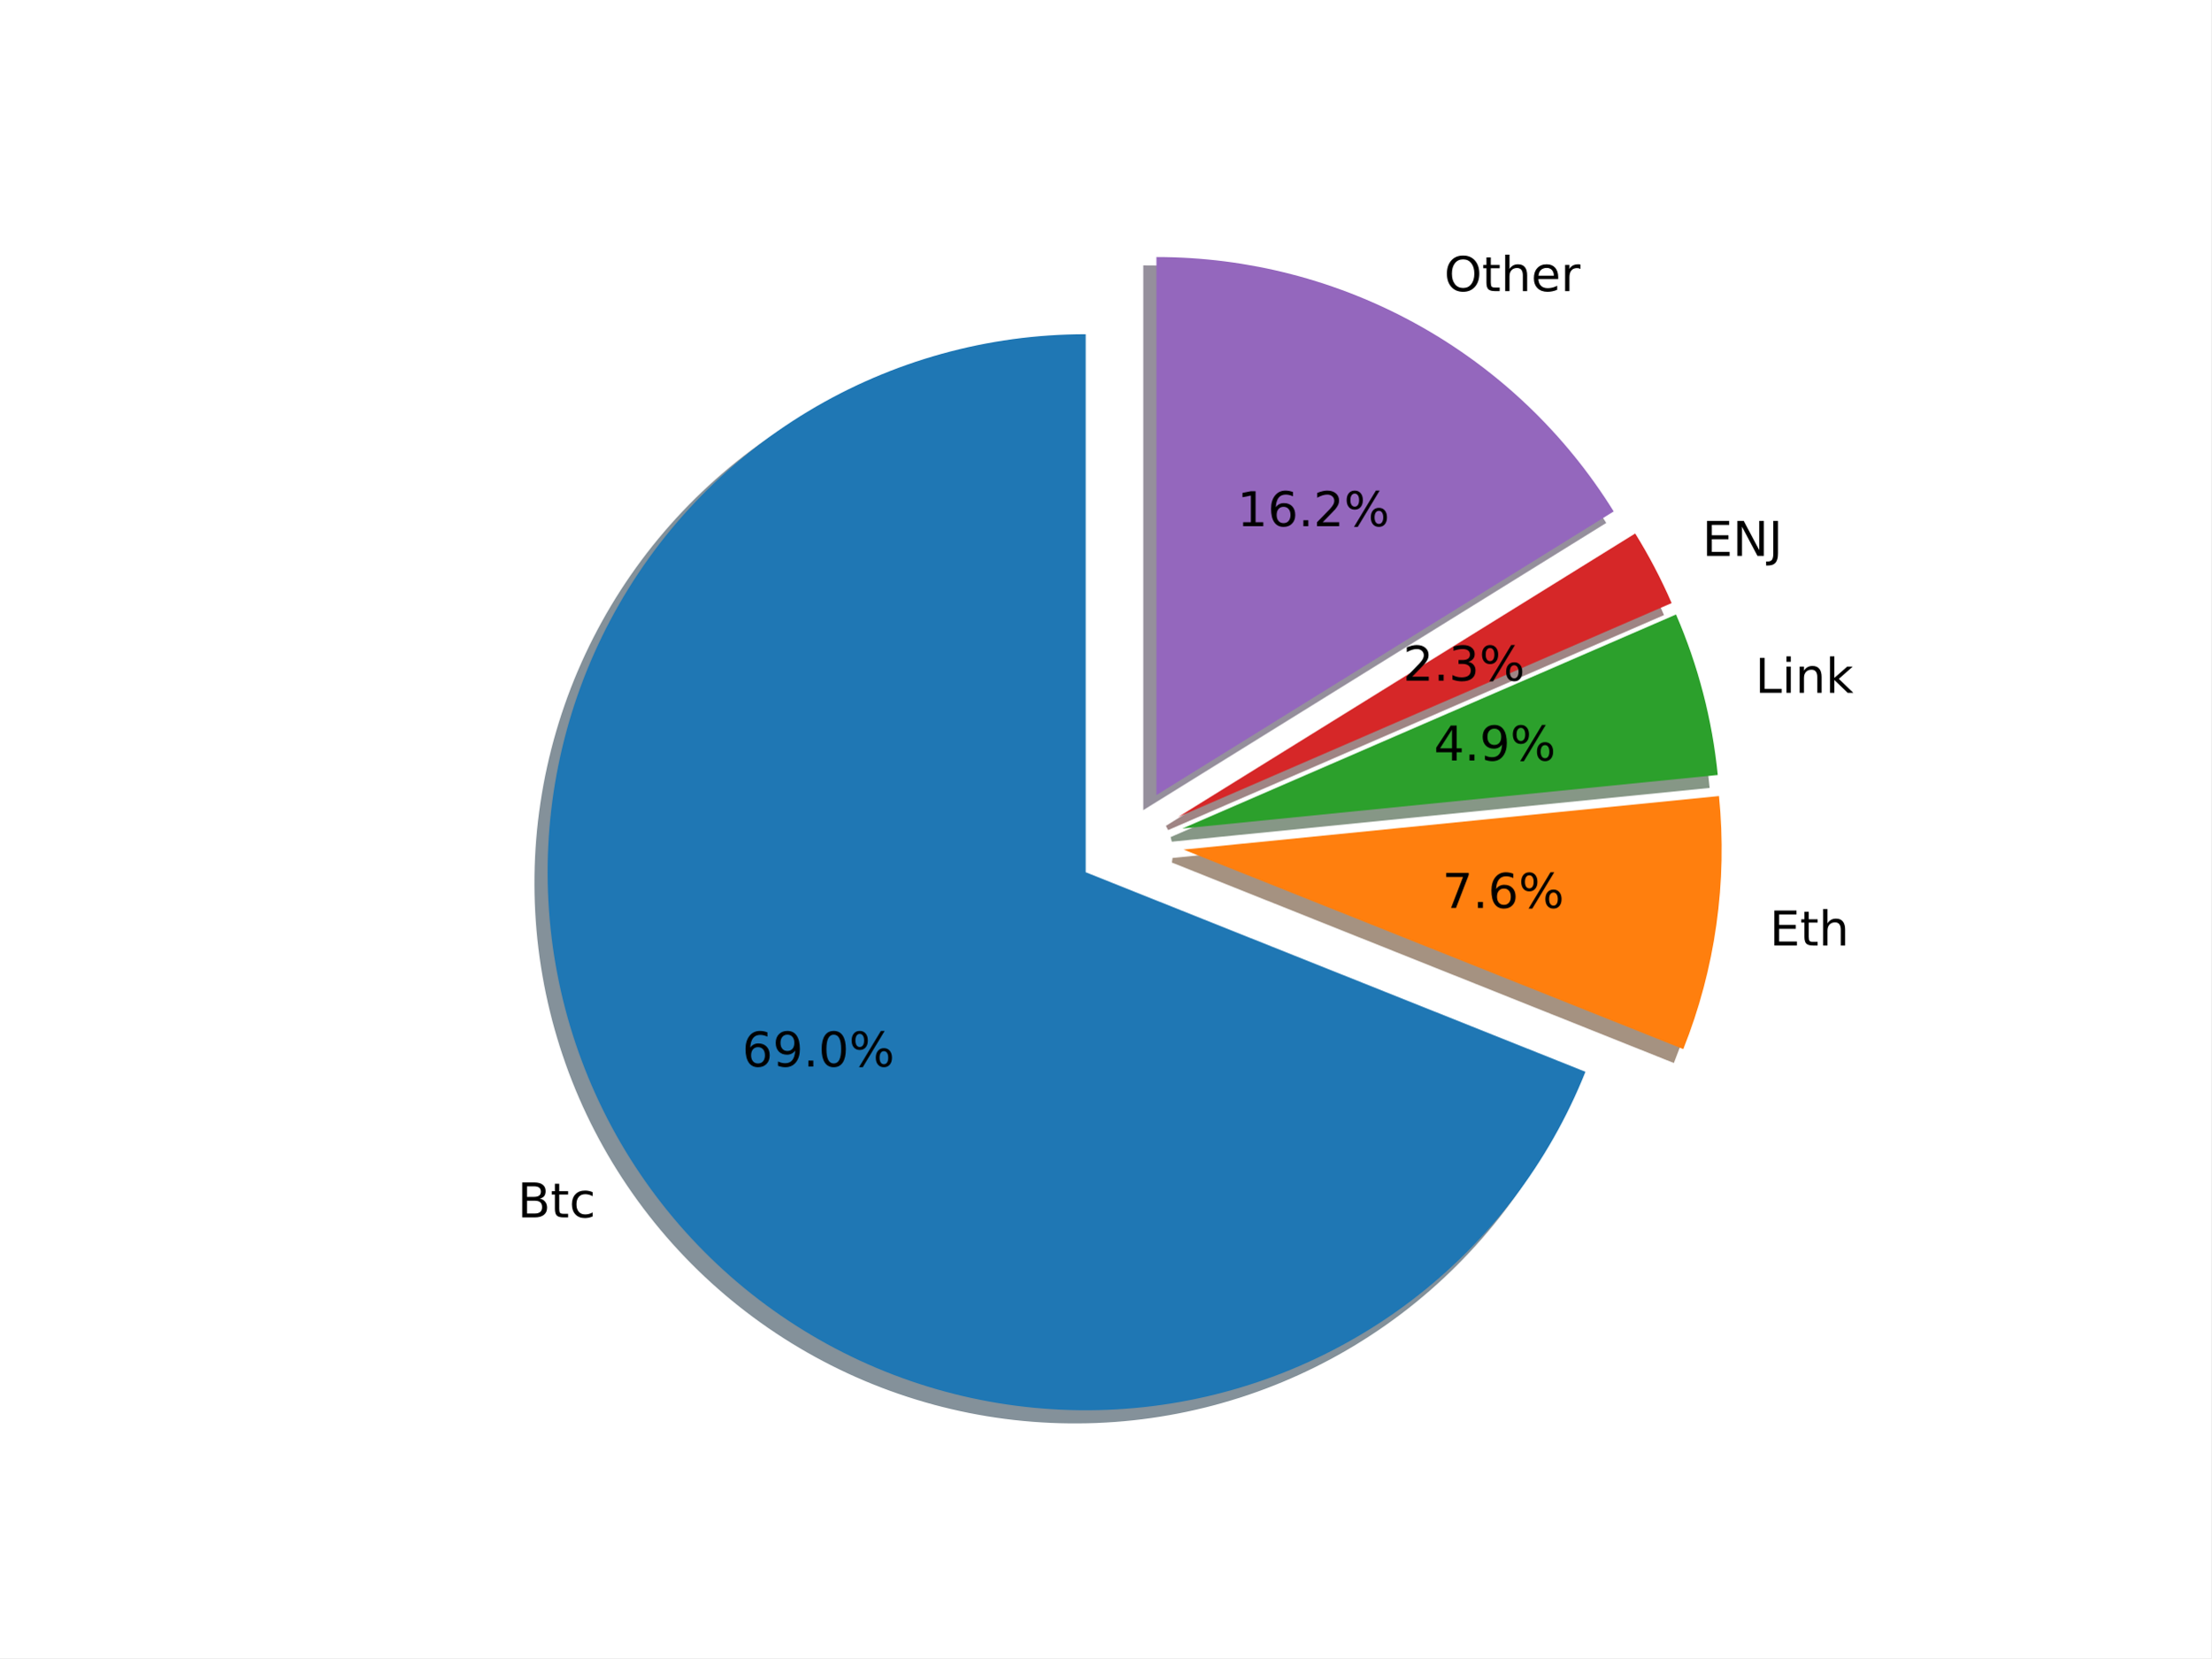
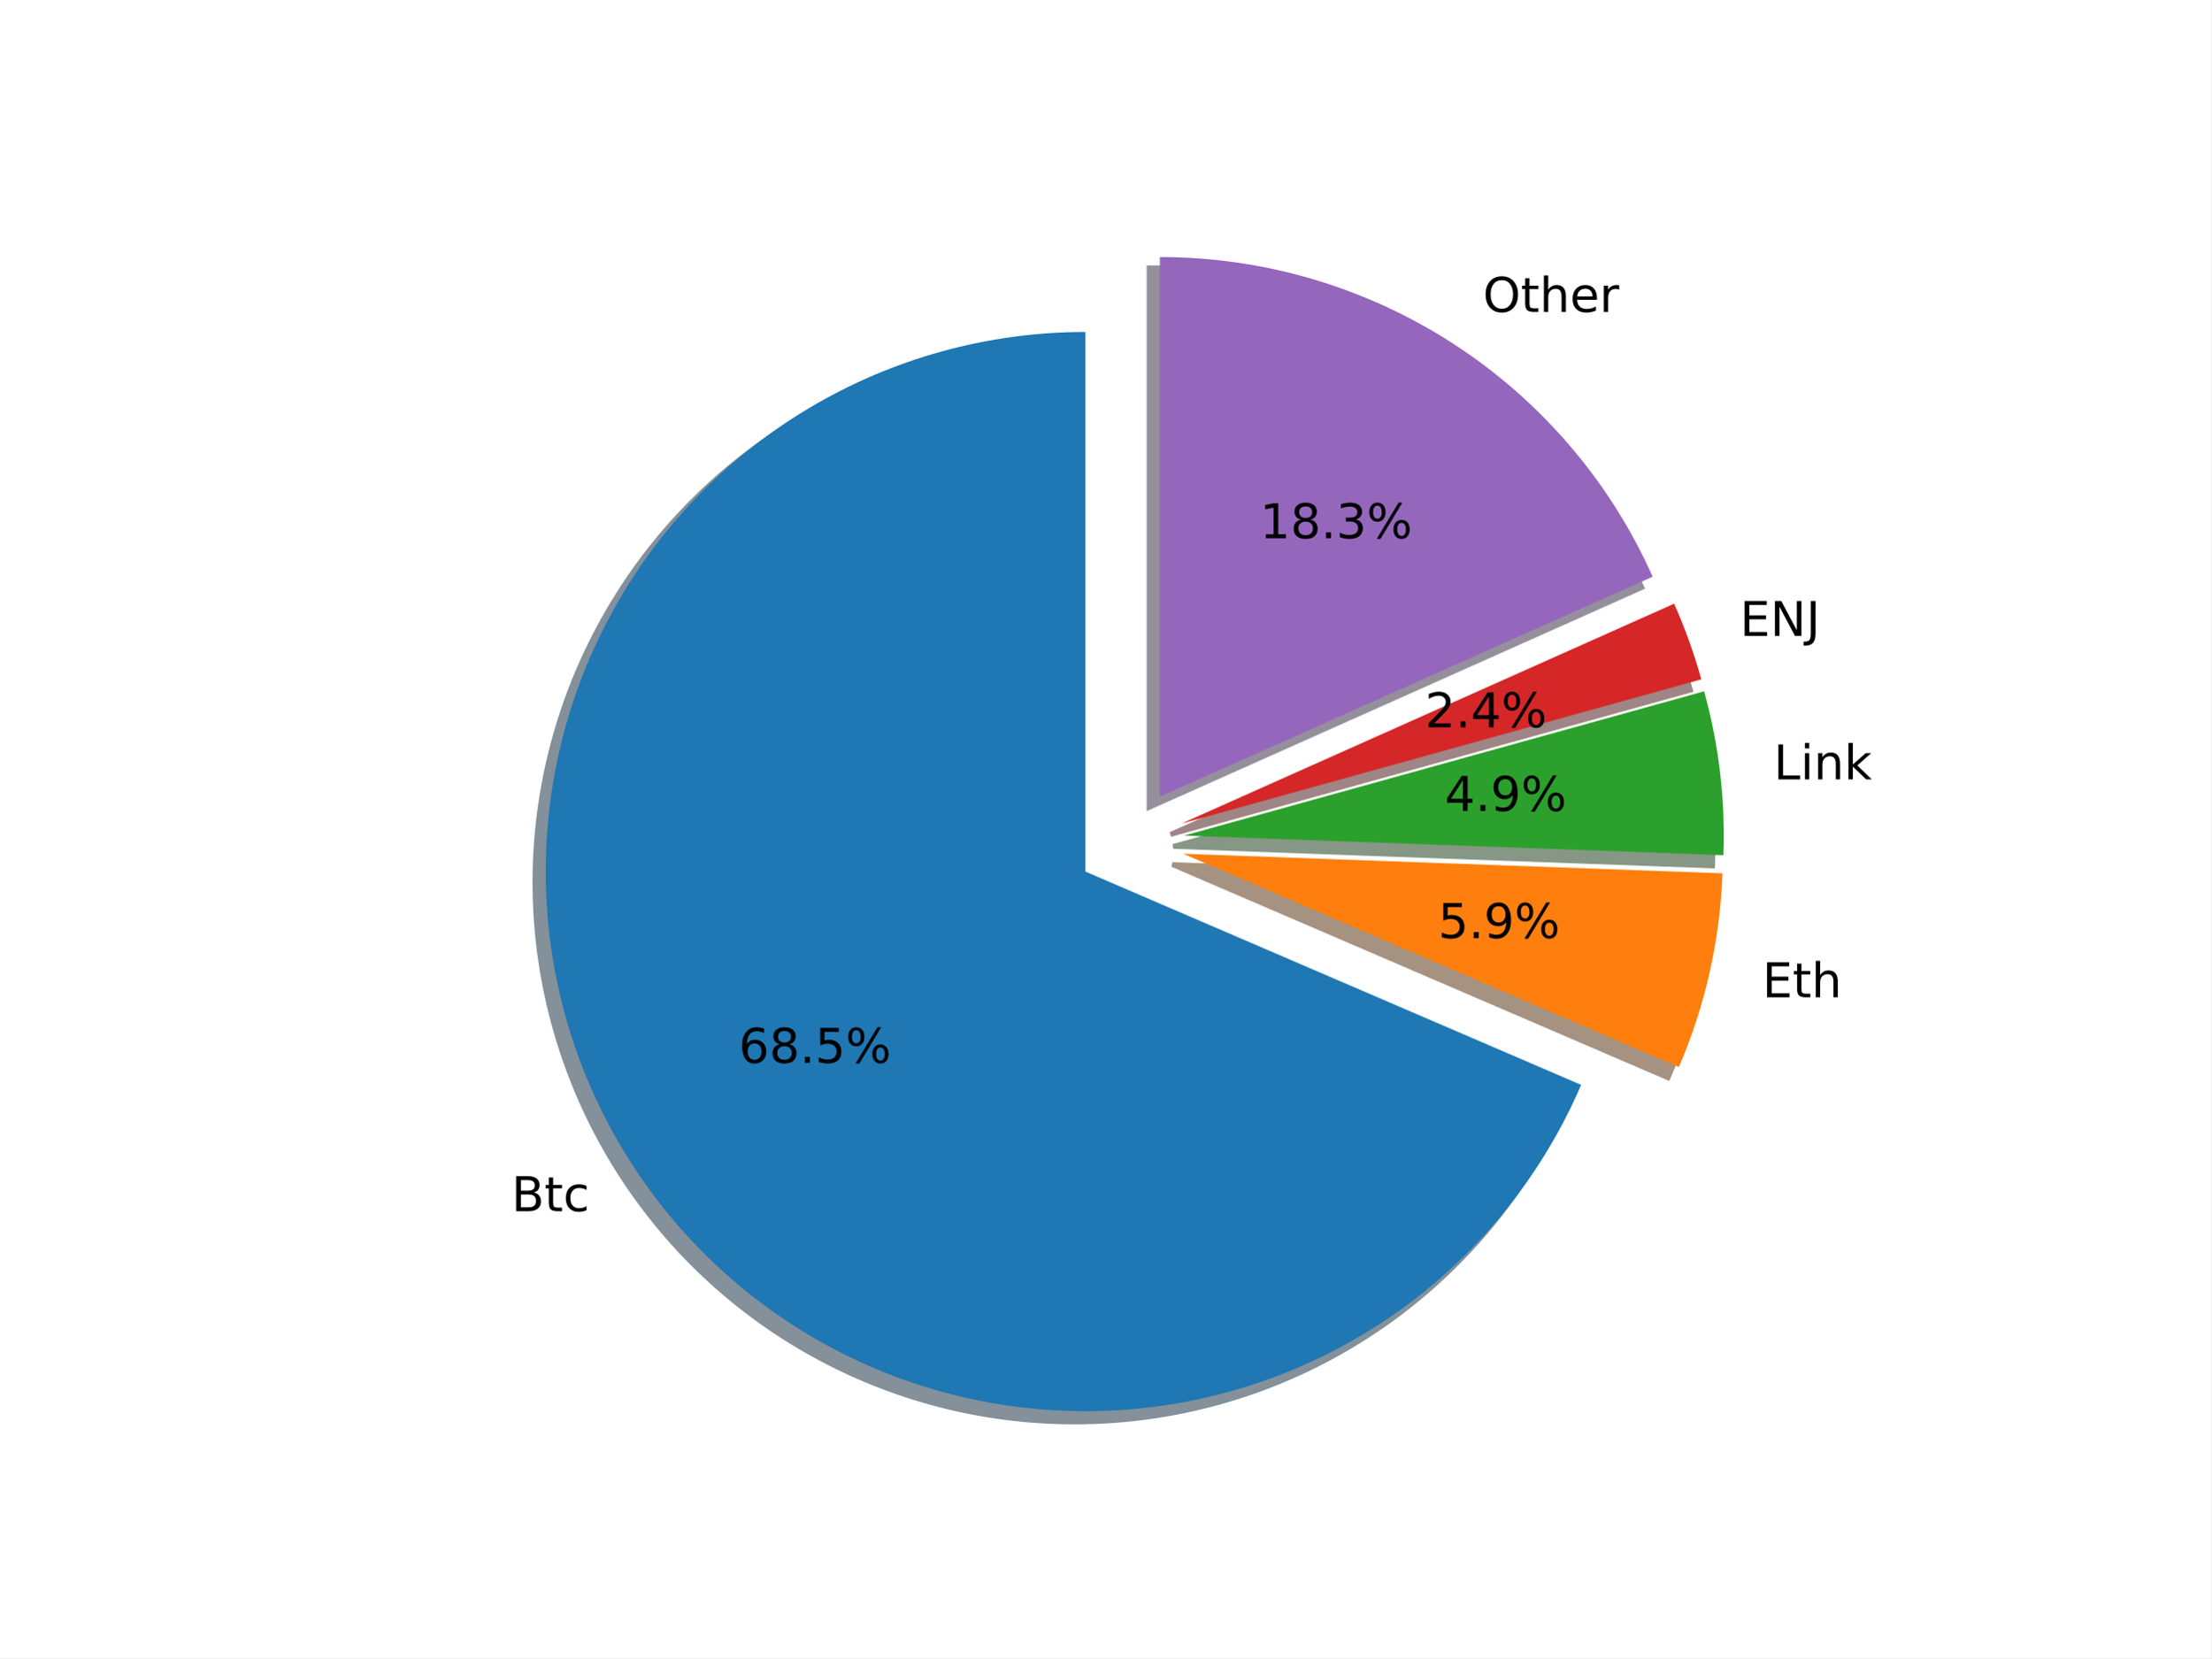
<svg xmlns="http://www.w3.org/2000/svg" xmlns:xlink="http://www.w3.org/1999/xlink" height="345.6pt" version="1.1" viewBox="0 0 460.8 345.6" width="460.8pt">
  <defs>
    <style type="text/css">
*{stroke-linecap:butt;stroke-linejoin:round;}
  </style>
  </defs>
  <g id="figure_1">
    <g id="patch_1">
      <path d="M 0 345.6  L 460.8 345.6  L 460.8 0  L 0 0  z " style="fill:#ffffff;" />
    </g>
    <g id="axes_1">
      <g id="patch_2">
-         <path d="M 224.021 71.9  C 203.654 71.9 183.667 77.449 166.214 87.947  C 148.761 98.446 134.494 113.503 124.95 131.496  C 115.406 149.489 110.942 169.746 112.038 190.084  C 113.135 210.421 119.751 230.081 131.174 246.943  C 142.597 263.805 158.401 277.241 176.882 285.803  C 195.362 294.364 215.83 297.731 236.079 295.541  C 256.328 293.351 275.603 285.686 291.826 273.371  C 308.049 261.057 320.615 244.553 328.168 225.638  L 224.021 184.046  L 224.021 71.9  z " style="fill:#092436;opacity:0.5;stroke:#092436;stroke-linejoin:miter;" />
+         <path d="M 223.952 71.438  C 203.651 71.438 183.724 76.934 166.293 87.341  C 148.863 97.748 134.571 112.683 124.94 130.554  C 115.309 148.425 110.693 168.574 111.585 188.855  C 112.477 209.137 118.843 228.803 130.006 245.76  C 141.169 262.716 156.717 276.338 174.994 285.175  C 193.27 294.012 213.603 297.738 233.826 295.955  C 254.048 294.173 273.416 286.949 289.866 275.052  C 306.316 263.155 319.242 247.024 327.267 228.377  L 223.952 183.914  L 223.952 71.438  z " style="fill:#092436;opacity:0.5;stroke:#092436;stroke-linejoin:miter;" />
      </g>
      <g id="patch_3">
-         <path d="M 348.558 220.915  C 351.886 212.58 354.203 203.875 355.456 194.988  C 356.71 186.1 356.892 177.094 355.999 168.163  L 244.41 179.322  L 348.558 220.915  z " style="fill:#4c2604;opacity:0.5;stroke:#4c2604;stroke-linejoin:miter;" />
+         <path d="M 347.634 224.661  C 350.379 218.283 352.528 211.665 354.052 204.89  C 355.576 198.116 356.47 191.216 356.722 184.277  L 244.32 180.198  L 347.634 224.661  z " style="fill:#4c2604;opacity:0.5;stroke:#4c2604;stroke-linejoin:miter;" />
      </g>
      <g id="patch_4">
-         <path d="M 355.748 163.775  C 355.172 158.016 354.152 152.311 352.695 146.71  C 351.239 141.109 349.351 135.629 347.048 130.319  L 244.159 174.934  L 355.748 163.775  z " style="fill:#0d300d;opacity:0.5;stroke:#0d300d;stroke-linejoin:miter;" />
+         <path d="M 356.919 180.492  C 357.128 174.738 356.894 168.976 356.221 163.258  C 355.547 157.539 354.436 151.881 352.896 146.333  L 244.517 176.414  L 356.919 180.492  z " style="fill:#0d300d;opacity:0.5;stroke:#0d300d;stroke-linejoin:miter;" />
      </g>
      <g id="patch_5">
-         <path d="M 346.131 127.941  C 345.044 125.435 343.866 122.969 342.599 120.549  C 341.332 118.129 339.978 115.756 338.538 113.435  L 243.242 172.555  L 346.131 127.941  z " style="fill:#400c0c;opacity:0.5;stroke:#400c0c;stroke-linejoin:miter;" />
+         <path d="M 352.309 143.842  C 351.562 141.148 350.714 138.483 349.767 135.852  C 348.821 133.221 347.777 130.627 346.637 128.074  L 243.931 173.922  L 352.309 143.842  z " style="fill:#400c0c;opacity:0.5;stroke:#400c0c;stroke-linejoin:miter;" />
      </g>
      <g id="patch_6">
-         <path d="M 334.055 108.835  C 323.995 92.62 309.961 79.238 293.286 69.96  C 276.611 60.681 257.841 55.811 238.759 55.811  L 238.759 167.956  L 334.055 108.835  z " style="fill:#2c1f39;opacity:0.5;stroke:#2c1f39;stroke-linejoin:miter;" />
+         <path d="M 342.175 122.445  C 333.32 102.608 318.905 85.756 300.681 73.933  C 282.456 62.111 261.191 55.818 239.468 55.818  L 239.468 168.293  L 342.175 122.445  z " style="fill:#2c1f39;opacity:0.5;stroke:#2c1f39;stroke-linejoin:miter;" />
      </g>
      <g id="patch_7">
-         <path d="M 226.264 69.657  C 205.897 69.657 185.909 75.206 168.457 85.704  C 151.004 96.203 136.736 111.26 127.193 129.253  C 117.649 147.246 113.185 167.503 114.281 187.841  C 115.378 208.178 121.994 227.838 133.417 244.7  C 144.84 261.562 160.644 274.998 179.125 283.56  C 197.605 292.121 218.073 295.488 238.322 293.298  C 258.571 291.108 277.846 283.443 294.069 271.128  C 310.292 258.814 322.857 242.31 330.411 223.395  L 226.264 181.803  L 226.264 69.657  z " style="fill:#1f77b4;" />
+         <path d="M 226.202 69.189  C 205.901 69.189 185.974 74.685 168.543 85.092  C 151.112 95.499 136.82 110.433 127.189 128.304  C 117.558 146.175 112.943 166.325 113.835 186.606  C 114.726 206.887 121.093 226.554 132.256 243.51  C 143.418 260.467 158.966 274.089 177.243 282.926  C 195.52 291.762 215.853 295.488 236.075 293.706  C 256.298 291.924 275.666 284.7 292.115 272.803  C 308.565 260.906 321.491 244.774 329.516 226.127  L 226.202 181.664  L 226.202 69.189  z " style="fill:#1f77b4;" />
      </g>
      <g id="patch_8">
-         <path d="M 350.801 218.672  C 354.129 210.337 356.446 201.632 357.699 192.745  C 358.953 183.857 359.135 174.851 358.242 165.92  L 246.653 177.08  L 350.801 218.672  z " style="fill:#ff7f0e;" />
+         <path d="M 349.884 222.412  C 352.629 216.034 354.777 209.415 356.302 202.641  C 357.826 195.867 358.72 188.966 358.971 182.027  L 246.57 177.949  L 349.884 222.412  z " style="fill:#ff7f0e;" />
      </g>
      <g id="patch_9">
-         <path d="M 357.991 161.532  C 357.415 155.773 356.395 150.068 354.938 144.467  C 353.482 138.866 351.594 133.386 349.291 128.076  L 246.402 172.691  L 357.991 161.532  z " style="fill:#2ca02c;" />
+         <path d="M 359.169 178.242  C 359.377 172.488 359.144 166.727 358.47 161.008  C 357.797 155.29 356.685 149.632 355.145 144.084  L 246.767 174.164  L 359.169 178.242  z " style="fill:#2ca02c;" />
      </g>
      <g id="patch_10">
-         <path d="M 348.374 125.698  C 347.287 123.192 346.109 120.726 344.842 118.306  C 343.575 115.886 342.221 113.513 340.78 111.192  L 245.484 170.312  L 348.374 125.698  z " style="fill:#d62728;" />
+         <path d="M 354.559 141.592  C 353.811 138.898 352.963 136.233 352.017 133.602  C 351.071 130.972 350.027 128.377 348.887 125.824  L 246.18 171.673  L 354.559 141.592  z " style="fill:#d62728;" />
      </g>
      <g id="patch_11">
-         <path d="M 336.297 106.593  C 326.238 90.377 312.204 76.995 295.529 67.717  C 278.854 58.438 260.084 53.568 241.001 53.568  L 241.001 165.713  L 336.297 106.593  z " style="fill:#9467bd;" />
+         <path d="M 344.425 120.195  C 335.569 100.359 321.155 83.506 302.93 71.684  C 284.706 59.861 263.441 53.568 241.718 53.568  L 241.718 166.044  L 344.425 120.195  z " style="fill:#9467bd;" />
      </g>
      <g id="matplotlib.axis_1" />
      <g id="matplotlib.axis_2" />
      <g id="text_1">
        <defs>
          <path d="M 19.672 34.812  L 19.672 8.109  L 35.5 8.109  Q 43.453 8.109 47.281 11.406  Q 51.125 14.703 51.125 21.484  Q 51.125 28.328 47.281 31.562  Q 43.453 34.812 35.5 34.812  z M 19.672 64.797  L 19.672 42.828  L 34.281 42.828  Q 41.5 42.828 45.031 45.531  Q 48.578 48.25 48.578 53.812  Q 48.578 59.328 45.031 62.062  Q 41.5 64.797 34.281 64.797  z M 9.812 72.906  L 35.016 72.906  Q 46.297 72.906 52.391 68.219  Q 58.5 63.531 58.5 54.891  Q 58.5 48.188 55.375 44.234  Q 52.25 40.281 46.188 39.312  Q 53.469 37.75 57.5 32.781  Q 61.531 27.828 61.531 20.406  Q 61.531 10.641 54.891 5.312  Q 48.25 0 35.984 0  L 9.812 0  z " id="DejaVuSans-66" />
          <path d="M 18.312 70.219  L 18.312 54.688  L 36.812 54.688  L 36.812 47.703  L 18.312 47.703  L 18.312 18.016  Q 18.312 11.328 20.141 9.422  Q 21.969 7.516 27.594 7.516  L 36.812 7.516  L 36.812 0  L 27.594 0  Q 17.188 0 13.234 3.875  Q 9.281 7.766 9.281 18.016  L 9.281 47.703  L 2.688 47.703  L 2.688 54.688  L 9.281 54.688  L 9.281 70.219  z " id="DejaVuSans-116" />
          <path d="M 48.781 52.594  L 48.781 44.188  Q 44.969 46.297 41.141 47.344  Q 37.312 48.391 33.406 48.391  Q 24.656 48.391 19.812 42.844  Q 14.984 37.312 14.984 27.297  Q 14.984 17.281 19.812 11.734  Q 24.656 6.203 33.406 6.203  Q 37.312 6.203 41.141 7.25  Q 44.969 8.297 48.781 10.406  L 48.781 2.094  Q 45.016 0.344 40.984 -0.531  Q 36.969 -1.422 32.422 -1.422  Q 20.062 -1.422 12.781 6.344  Q 5.516 14.109 5.516 27.297  Q 5.516 40.672 12.859 48.328  Q 20.219 56 33.016 56  Q 37.156 56 41.109 55.141  Q 45.062 54.297 48.781 52.594  z " id="DejaVuSans-99" />
        </defs>
-         <g transform="translate(107.853 253.7493)scale(0.1 -0.1)">
+         <g transform="translate(106.5813 252.4542)scale(0.1 -0.1)">
          <use xlink:href="#DejaVuSans-66" />
          <use x="68.604" xlink:href="#DejaVuSans-116" />
          <use x="107.812" xlink:href="#DejaVuSans-99" />
        </g>
      </g>
      <g id="text_2">
        <defs>
          <path d="M 33.016 40.375  Q 26.375 40.375 22.484 35.828  Q 18.609 31.297 18.609 23.391  Q 18.609 15.531 22.484 10.953  Q 26.375 6.391 33.016 6.391  Q 39.656 6.391 43.531 10.953  Q 47.406 15.531 47.406 23.391  Q 47.406 31.297 43.531 35.828  Q 39.656 40.375 33.016 40.375  z M 52.594 71.297  L 52.594 62.312  Q 48.875 64.062 45.094 64.984  Q 41.312 65.922 37.594 65.922  Q 27.828 65.922 22.672 59.328  Q 17.531 52.734 16.797 39.406  Q 19.672 43.656 24.016 45.922  Q 28.375 48.188 33.594 48.188  Q 44.578 48.188 50.953 41.516  Q 57.328 34.859 57.328 23.391  Q 57.328 12.156 50.688 5.359  Q 44.047 -1.422 33.016 -1.422  Q 20.359 -1.422 13.672 8.266  Q 6.984 17.969 6.984 36.375  Q 6.984 53.656 15.188 63.938  Q 23.391 74.219 37.203 74.219  Q 40.922 74.219 44.703 73.484  Q 48.484 72.75 52.594 71.297  z " id="DejaVuSans-54" />
-           <path d="M 10.984 1.516  L 10.984 10.5  Q 14.703 8.734 18.5 7.812  Q 22.312 6.891 25.984 6.891  Q 35.75 6.891 40.891 13.453  Q 46.047 20.016 46.781 33.406  Q 43.953 29.203 39.594 26.953  Q 35.25 24.703 29.984 24.703  Q 19.047 24.703 12.672 31.312  Q 6.297 37.938 6.297 49.422  Q 6.297 60.641 12.938 67.422  Q 19.578 74.219 30.609 74.219  Q 43.266 74.219 49.922 64.516  Q 56.594 54.828 56.594 36.375  Q 56.594 19.141 48.406 8.859  Q 40.234 -1.422 26.422 -1.422  Q 22.703 -1.422 18.891 -0.688  Q 15.094 0.047 10.984 1.516  z M 30.609 32.422  Q 37.25 32.422 41.125 36.953  Q 45.016 41.5 45.016 49.422  Q 45.016 57.281 41.125 61.844  Q 37.25 66.406 30.609 66.406  Q 23.969 66.406 20.094 61.844  Q 16.219 57.281 16.219 49.422  Q 16.219 41.5 20.094 36.953  Q 23.969 32.422 30.609 32.422  z " id="DejaVuSans-57" />
+           <path d="M 31.781 34.625  Q 24.75 34.625 20.719 30.859  Q 16.703 27.094 16.703 20.516  Q 16.703 13.922 20.719 10.156  Q 24.75 6.391 31.781 6.391  Q 38.812 6.391 42.859 10.172  Q 46.922 13.969 46.922 20.516  Q 46.922 27.094 42.891 30.859  Q 38.875 34.625 31.781 34.625  z M 21.922 38.812  Q 15.578 40.375 12.031 44.719  Q 8.5 49.078 8.5 55.328  Q 8.5 64.062 14.719 69.141  Q 20.953 74.219 31.781 74.219  Q 42.672 74.219 48.875 69.141  Q 55.078 64.062 55.078 55.328  Q 55.078 49.078 51.531 44.719  Q 48 40.375 41.703 38.812  Q 48.828 37.156 52.797 32.312  Q 56.781 27.484 56.781 20.516  Q 56.781 9.906 50.312 4.234  Q 43.844 -1.422 31.781 -1.422  Q 19.734 -1.422 13.25 4.234  Q 6.781 9.906 6.781 20.516  Q 6.781 27.484 10.781 32.312  Q 14.797 37.156 21.922 38.812  z M 18.312 54.391  Q 18.312 48.734 21.844 45.562  Q 25.391 42.391 31.781 42.391  Q 38.141 42.391 41.719 45.562  Q 45.312 48.734 45.312 54.391  Q 45.312 60.062 41.719 63.234  Q 38.141 66.406 31.781 66.406  Q 25.391 66.406 21.844 63.234  Q 18.312 60.062 18.312 54.391  z " id="DejaVuSans-56" />
          <path d="M 10.688 12.406  L 21 12.406  L 21 0  L 10.688 0  z " id="DejaVuSans-46" />
-           <path d="M 31.781 66.406  Q 24.172 66.406 20.328 58.906  Q 16.5 51.422 16.5 36.375  Q 16.5 21.391 20.328 13.891  Q 24.172 6.391 31.781 6.391  Q 39.453 6.391 43.281 13.891  Q 47.125 21.391 47.125 36.375  Q 47.125 51.422 43.281 58.906  Q 39.453 66.406 31.781 66.406  z M 31.781 74.219  Q 44.047 74.219 50.516 64.516  Q 56.984 54.828 56.984 36.375  Q 56.984 17.969 50.516 8.266  Q 44.047 -1.422 31.781 -1.422  Q 19.531 -1.422 13.062 8.266  Q 6.594 17.969 6.594 36.375  Q 6.594 54.828 13.062 64.516  Q 19.531 74.219 31.781 74.219  z " id="DejaVuSans-48" />
+           <path d="M 10.797 72.906  L 49.516 72.906  L 49.516 64.594  L 19.828 64.594  L 19.828 46.734  Q 21.969 47.469 24.109 47.828  Q 26.266 48.188 28.422 48.188  Q 40.625 48.188 47.75 41.5  Q 54.891 34.812 54.891 23.391  Q 54.891 11.625 47.562 5.094  Q 40.234 -1.422 26.906 -1.422  Q 22.312 -1.422 17.547 -0.641  Q 12.797 0.141 7.719 1.703  L 7.719 11.625  Q 12.109 9.234 16.797 8.062  Q 21.484 6.891 26.703 6.891  Q 35.156 6.891 40.078 11.328  Q 45.016 15.766 45.016 23.391  Q 45.016 31 40.078 35.438  Q 35.156 39.891 26.703 39.891  Q 22.75 39.891 18.812 39.016  Q 14.891 38.141 10.797 36.281  z " id="DejaVuSans-53" />
          <path d="M 72.703 32.078  Q 68.453 32.078 66.031 28.469  Q 63.625 24.859 63.625 18.406  Q 63.625 12.062 66.031 8.422  Q 68.453 4.781 72.703 4.781  Q 76.859 4.781 79.266 8.422  Q 81.688 12.062 81.688 18.406  Q 81.688 24.812 79.266 28.438  Q 76.859 32.078 72.703 32.078  z M 72.703 38.281  Q 80.422 38.281 84.953 32.906  Q 89.5 27.547 89.5 18.406  Q 89.5 9.281 84.938 3.922  Q 80.375 -1.422 72.703 -1.422  Q 64.891 -1.422 60.344 3.922  Q 55.812 9.281 55.812 18.406  Q 55.812 27.594 60.375 32.938  Q 64.938 38.281 72.703 38.281  z M 22.312 68.016  Q 18.109 68.016 15.688 64.375  Q 13.281 60.75 13.281 54.391  Q 13.281 47.953 15.672 44.328  Q 18.062 40.719 22.312 40.719  Q 26.562 40.719 28.969 44.328  Q 31.391 47.953 31.391 54.391  Q 31.391 60.688 28.953 64.344  Q 26.516 68.016 22.312 68.016  z M 66.406 74.219  L 74.219 74.219  L 28.609 -1.422  L 20.797 -1.422  z M 22.312 74.219  Q 30.031 74.219 34.609 68.875  Q 39.203 63.531 39.203 54.391  Q 39.203 45.172 34.641 39.844  Q 30.078 34.516 22.312 34.516  Q 14.547 34.516 10.031 39.859  Q 5.516 45.219 5.516 54.391  Q 5.516 63.484 10.047 68.844  Q 14.594 74.219 22.312 74.219  z " id="DejaVuSans-37" />
        </defs>
-         <g transform="translate(154.6724 222.3006)scale(0.1 -0.1)">
+         <g transform="translate(153.9505 221.5313)scale(0.1 -0.1)">
          <use xlink:href="#DejaVuSans-54" />
-           <use x="63.623" xlink:href="#DejaVuSans-57" />
+           <use x="63.623" xlink:href="#DejaVuSans-56" />
          <use x="127.246" xlink:href="#DejaVuSans-46" />
-           <use x="159.033" xlink:href="#DejaVuSans-48" />
+           <use x="159.033" xlink:href="#DejaVuSans-53" />
          <use x="222.656" xlink:href="#DejaVuSans-37" />
        </g>
      </g>
      <g id="text_3">
        <defs>
          <path d="M 9.812 72.906  L 55.906 72.906  L 55.906 64.594  L 19.672 64.594  L 19.672 43.016  L 54.391 43.016  L 54.391 34.719  L 19.672 34.719  L 19.672 8.297  L 56.781 8.297  L 56.781 0  L 9.812 0  z " id="DejaVuSans-69" />
          <path d="M 54.891 33.016  L 54.891 0  L 45.906 0  L 45.906 32.719  Q 45.906 40.484 42.875 44.328  Q 39.844 48.188 33.797 48.188  Q 26.516 48.188 22.312 43.547  Q 18.109 38.922 18.109 30.906  L 18.109 0  L 9.078 0  L 9.078 75.984  L 18.109 75.984  L 18.109 46.188  Q 21.344 51.125 25.703 53.562  Q 30.078 56 35.797 56  Q 45.219 56 50.047 50.172  Q 54.891 44.344 54.891 33.016  z " id="DejaVuSans-104" />
        </defs>
-         <g transform="translate(368.8038 197.0705)scale(0.1 -0.1)">
+         <g transform="translate(367.2747 207.8695)scale(0.1 -0.1)">
          <use xlink:href="#DejaVuSans-69" />
          <use x="63.184" xlink:href="#DejaVuSans-116" />
          <use x="102.393" xlink:href="#DejaVuSans-104" />
        </g>
      </g>
      <g id="text_4">
        <defs>
-           <path d="M 8.203 72.906  L 55.078 72.906  L 55.078 68.703  L 28.609 0  L 18.312 0  L 43.219 64.594  L 8.203 64.594  z " id="DejaVuSans-55" />
+           <path d="M 10.984 1.516  L 10.984 10.5  Q 14.703 8.734 18.5 7.812  Q 22.312 6.891 25.984 6.891  Q 35.75 6.891 40.891 13.453  Q 46.047 20.016 46.781 33.406  Q 43.953 29.203 39.594 26.953  Q 35.25 24.703 29.984 24.703  Q 19.047 24.703 12.672 31.312  Q 6.297 37.938 6.297 49.422  Q 6.297 60.641 12.938 67.422  Q 19.578 74.219 30.609 74.219  Q 43.266 74.219 49.922 64.516  Q 56.594 54.828 56.594 36.375  Q 56.594 19.141 48.406 8.859  Q 40.234 -1.422 26.422 -1.422  Q 22.703 -1.422 18.891 -0.688  Q 15.094 0.047 10.984 1.516  z M 30.609 32.422  Q 37.25 32.422 41.125 36.953  Q 45.016 41.5 45.016 49.422  Q 45.016 57.281 41.125 61.844  Q 37.25 66.406 30.609 66.406  Q 23.969 66.406 20.094 61.844  Q 16.219 57.281 16.219 49.422  Q 16.219 41.5 20.094 36.953  Q 23.969 32.422 30.609 32.422  z " id="DejaVuSans-57" />
        </defs>
-         <g transform="translate(300.5785 189.238)scale(0.1 -0.1)">
-           <use xlink:href="#DejaVuSans-55" />
+         <g transform="translate(299.7064 195.5235)scale(0.1 -0.1)">
+           <use xlink:href="#DejaVuSans-53" />
          <use x="63.623" xlink:href="#DejaVuSans-46" />
-           <use x="95.41" xlink:href="#DejaVuSans-54" />
+           <use x="95.41" xlink:href="#DejaVuSans-57" />
          <use x="159.033" xlink:href="#DejaVuSans-37" />
        </g>
      </g>
      <g id="text_5">
        <defs>
          <path d="M 9.812 72.906  L 19.672 72.906  L 19.672 8.297  L 55.172 8.297  L 55.172 0  L 9.812 0  z " id="DejaVuSans-76" />
          <path d="M 9.422 54.688  L 18.406 54.688  L 18.406 0  L 9.422 0  z M 9.422 75.984  L 18.406 75.984  L 18.406 64.594  L 9.422 64.594  z " id="DejaVuSans-105" />
          <path d="M 54.891 33.016  L 54.891 0  L 45.906 0  L 45.906 32.719  Q 45.906 40.484 42.875 44.328  Q 39.844 48.188 33.797 48.188  Q 26.516 48.188 22.312 43.547  Q 18.109 38.922 18.109 30.906  L 18.109 0  L 9.078 0  L 9.078 54.688  L 18.109 54.688  L 18.109 46.188  Q 21.344 51.125 25.703 53.562  Q 30.078 56 35.797 56  Q 45.219 56 50.047 50.172  Q 54.891 44.344 54.891 33.016  z " id="DejaVuSans-110" />
          <path d="M 9.078 75.984  L 18.109 75.984  L 18.109 31.109  L 44.922 54.688  L 56.391 54.688  L 27.391 29.109  L 57.625 0  L 45.906 0  L 18.109 26.703  L 18.109 0  L 9.078 0  z " id="DejaVuSans-107" />
        </defs>
-         <g transform="translate(365.7916 144.4038)scale(0.1 -0.1)">
+         <g transform="translate(369.6408 162.452)scale(0.1 -0.1)">
          <use xlink:href="#DejaVuSans-76" />
          <use x="55.713" xlink:href="#DejaVuSans-105" />
          <use x="83.496" xlink:href="#DejaVuSans-110" />
          <use x="146.875" xlink:href="#DejaVuSans-107" />
        </g>
      </g>
      <g id="text_6">
        <defs>
          <path d="M 37.797 64.312  L 12.891 25.391  L 37.797 25.391  z M 35.203 72.906  L 47.609 72.906  L 47.609 25.391  L 58.016 25.391  L 58.016 17.188  L 47.609 17.188  L 47.609 0  L 37.797 0  L 37.797 17.188  L 4.891 17.188  L 4.891 26.703  z " id="DejaVuSans-52" />
        </defs>
-         <g transform="translate(298.8214 158.5157)scale(0.1 -0.1)">
+         <g transform="translate(301.0866 169.03)scale(0.1 -0.1)">
          <use xlink:href="#DejaVuSans-52" />
          <use x="63.623" xlink:href="#DejaVuSans-46" />
          <use x="95.41" xlink:href="#DejaVuSans-57" />
          <use x="159.033" xlink:href="#DejaVuSans-37" />
        </g>
      </g>
      <g id="text_7">
        <defs>
          <path d="M 9.812 72.906  L 23.094 72.906  L 55.422 11.922  L 55.422 72.906  L 64.984 72.906  L 64.984 0  L 51.703 0  L 19.391 60.984  L 19.391 0  L 9.812 0  z " id="DejaVuSans-78" />
          <path d="M 9.812 72.906  L 19.672 72.906  L 19.672 5.078  Q 19.672 -8.109 14.672 -14.062  Q 9.672 -20.016 -1.422 -20.016  L -5.172 -20.016  L -5.172 -11.719  L -2.094 -11.719  Q 4.438 -11.719 7.125 -8.047  Q 9.812 -4.391 9.812 5.078  z " id="DejaVuSans-74" />
        </defs>
-         <g transform="translate(354.7779 115.8649)scale(0.1 -0.1)">
+         <g transform="translate(362.6006 132.5547)scale(0.1 -0.1)">
          <use xlink:href="#DejaVuSans-69" />
          <use x="63.184" xlink:href="#DejaVuSans-78" />
          <use x="137.988" xlink:href="#DejaVuSans-74" />
        </g>
      </g>
      <g id="text_8">
        <defs>
          <path d="M 19.188 8.297  L 53.609 8.297  L 53.609 0  L 7.328 0  L 7.328 8.297  Q 12.938 14.109 22.625 23.891  Q 32.328 33.688 34.812 36.531  Q 39.547 41.844 41.422 45.531  Q 43.312 49.219 43.312 52.781  Q 43.312 58.594 39.234 62.25  Q 35.156 65.922 28.609 65.922  Q 23.969 65.922 18.812 64.312  Q 13.672 62.703 7.812 59.422  L 7.812 69.391  Q 13.766 71.781 18.938 73  Q 24.125 74.219 28.422 74.219  Q 39.75 74.219 46.484 68.547  Q 53.219 62.891 53.219 53.422  Q 53.219 48.922 51.531 44.891  Q 49.859 40.875 45.406 35.406  Q 44.188 33.984 37.641 27.219  Q 31.109 20.453 19.188 8.297  z " id="DejaVuSans-50" />
-           <path d="M 40.578 39.312  Q 47.656 37.797 51.625 33  Q 55.609 28.219 55.609 21.188  Q 55.609 10.406 48.188 4.484  Q 40.766 -1.422 27.094 -1.422  Q 22.516 -1.422 17.656 -0.516  Q 12.797 0.391 7.625 2.203  L 7.625 11.719  Q 11.719 9.328 16.594 8.109  Q 21.484 6.891 26.812 6.891  Q 36.078 6.891 40.938 10.547  Q 45.797 14.203 45.797 21.188  Q 45.797 27.641 41.281 31.266  Q 36.766 34.906 28.719 34.906  L 20.219 34.906  L 20.219 43.016  L 29.109 43.016  Q 36.375 43.016 40.234 45.922  Q 44.094 48.828 44.094 54.297  Q 44.094 59.906 40.109 62.906  Q 36.141 65.922 28.719 65.922  Q 24.656 65.922 20.016 65.031  Q 15.375 64.156 9.812 62.312  L 9.812 71.094  Q 15.438 72.656 20.344 73.438  Q 25.25 74.219 29.594 74.219  Q 40.828 74.219 47.359 69.109  Q 53.906 64.016 53.906 55.328  Q 53.906 49.266 50.438 45.094  Q 46.969 40.922 40.578 39.312  z " id="DejaVuSans-51" />
        </defs>
-         <g transform="translate(292.3967 141.868)scale(0.1 -0.1)">
+         <g transform="translate(296.9798 151.5899)scale(0.1 -0.1)">
          <use xlink:href="#DejaVuSans-50" />
          <use x="63.623" xlink:href="#DejaVuSans-46" />
-           <use x="95.41" xlink:href="#DejaVuSans-51" />
+           <use x="95.41" xlink:href="#DejaVuSans-52" />
          <use x="159.033" xlink:href="#DejaVuSans-37" />
        </g>
      </g>
      <g id="text_9">
        <defs>
          <path d="M 39.406 66.219  Q 28.656 66.219 22.328 58.203  Q 16.016 50.203 16.016 36.375  Q 16.016 22.609 22.328 14.594  Q 28.656 6.594 39.406 6.594  Q 50.141 6.594 56.422 14.594  Q 62.703 22.609 62.703 36.375  Q 62.703 50.203 56.422 58.203  Q 50.141 66.219 39.406 66.219  z M 39.406 74.219  Q 54.734 74.219 63.906 63.938  Q 73.094 53.656 73.094 36.375  Q 73.094 19.141 63.906 8.859  Q 54.734 -1.422 39.406 -1.422  Q 24.031 -1.422 14.812 8.828  Q 5.609 19.094 5.609 36.375  Q 5.609 53.656 14.812 63.938  Q 24.031 74.219 39.406 74.219  z " id="DejaVuSans-79" />
          <path d="M 56.203 29.594  L 56.203 25.203  L 14.891 25.203  Q 15.484 15.922 20.484 11.062  Q 25.484 6.203 34.422 6.203  Q 39.594 6.203 44.453 7.469  Q 49.312 8.734 54.109 11.281  L 54.109 2.781  Q 49.266 0.734 44.188 -0.344  Q 39.109 -1.422 33.891 -1.422  Q 20.797 -1.422 13.156 6.188  Q 5.516 13.812 5.516 26.812  Q 5.516 40.234 12.766 48.109  Q 20.016 56 32.328 56  Q 43.359 56 49.781 48.891  Q 56.203 41.797 56.203 29.594  z M 47.219 32.234  Q 47.125 39.594 43.094 43.984  Q 39.062 48.391 32.422 48.391  Q 24.906 48.391 20.391 44.141  Q 15.875 39.891 15.188 32.172  z " id="DejaVuSans-101" />
          <path d="M 41.109 46.297  Q 39.594 47.172 37.812 47.578  Q 36.031 48 33.891 48  Q 26.266 48 22.188 43.047  Q 18.109 38.094 18.109 28.812  L 18.109 0  L 9.078 0  L 9.078 54.688  L 18.109 54.688  L 18.109 46.188  Q 20.953 51.172 25.484 53.578  Q 30.031 56 36.531 56  Q 37.453 56 38.578 55.875  Q 39.703 55.766 41.062 55.516  z " id="DejaVuSans-114" />
        </defs>
-         <g transform="translate(300.9815 60.67637)scale(0.1 -0.1)">
+         <g transform="translate(309.0514 65.00705)scale(0.1 -0.1)">
          <use xlink:href="#DejaVuSans-79" />
          <use x="78.711" xlink:href="#DejaVuSans-116" />
          <use x="117.92" xlink:href="#DejaVuSans-104" />
          <use x="181.299" xlink:href="#DejaVuSans-101" />
          <use x="242.822" xlink:href="#DejaVuSans-114" />
        </g>
      </g>
      <g id="text_10">
        <defs>
          <path d="M 12.406 8.297  L 28.516 8.297  L 28.516 63.922  L 10.984 60.406  L 10.984 69.391  L 28.422 72.906  L 38.281 72.906  L 38.281 8.297  L 54.391 8.297  L 54.391 0  L 12.406 0  z " id="DejaVuSans-49" />
+           <path d="M 40.578 39.312  Q 47.656 37.797 51.625 33  Q 55.609 28.219 55.609 21.188  Q 55.609 10.406 48.188 4.484  Q 40.766 -1.422 27.094 -1.422  Q 22.516 -1.422 17.656 -0.516  Q 12.797 0.391 7.625 2.203  L 7.625 11.719  Q 11.719 9.328 16.594 8.109  Q 21.484 6.891 26.812 6.891  Q 36.078 6.891 40.938 10.547  Q 45.797 14.203 45.797 21.188  Q 45.797 27.641 41.281 31.266  Q 36.766 34.906 28.719 34.906  L 20.219 34.906  L 20.219 43.016  L 29.109 43.016  Q 36.375 43.016 40.234 45.922  Q 44.094 48.828 44.094 54.297  Q 44.094 59.906 40.109 62.906  Q 36.141 65.922 28.719 65.922  Q 24.656 65.922 20.016 65.031  Q 15.375 64.156 9.812 62.312  L 9.812 71.094  Q 15.438 72.656 20.344 73.438  Q 25.25 74.219 29.594 74.219  Q 40.828 74.219 47.359 69.109  Q 53.906 64.016 53.906 55.328  Q 53.906 49.266 50.438 45.094  Q 46.969 40.922 40.578 39.312  z " id="DejaVuSans-51" />
        </defs>
-         <g transform="translate(257.8343 109.6747)scale(0.1 -0.1)">
+         <g transform="translate(262.5615 112.1871)scale(0.1 -0.1)">
          <use xlink:href="#DejaVuSans-49" />
-           <use x="63.623" xlink:href="#DejaVuSans-54" />
+           <use x="63.623" xlink:href="#DejaVuSans-56" />
          <use x="127.246" xlink:href="#DejaVuSans-46" />
-           <use x="159.033" xlink:href="#DejaVuSans-50" />
+           <use x="159.033" xlink:href="#DejaVuSans-51" />
          <use x="222.656" xlink:href="#DejaVuSans-37" />
        </g>
      </g>
    </g>
  </g>
</svg>
